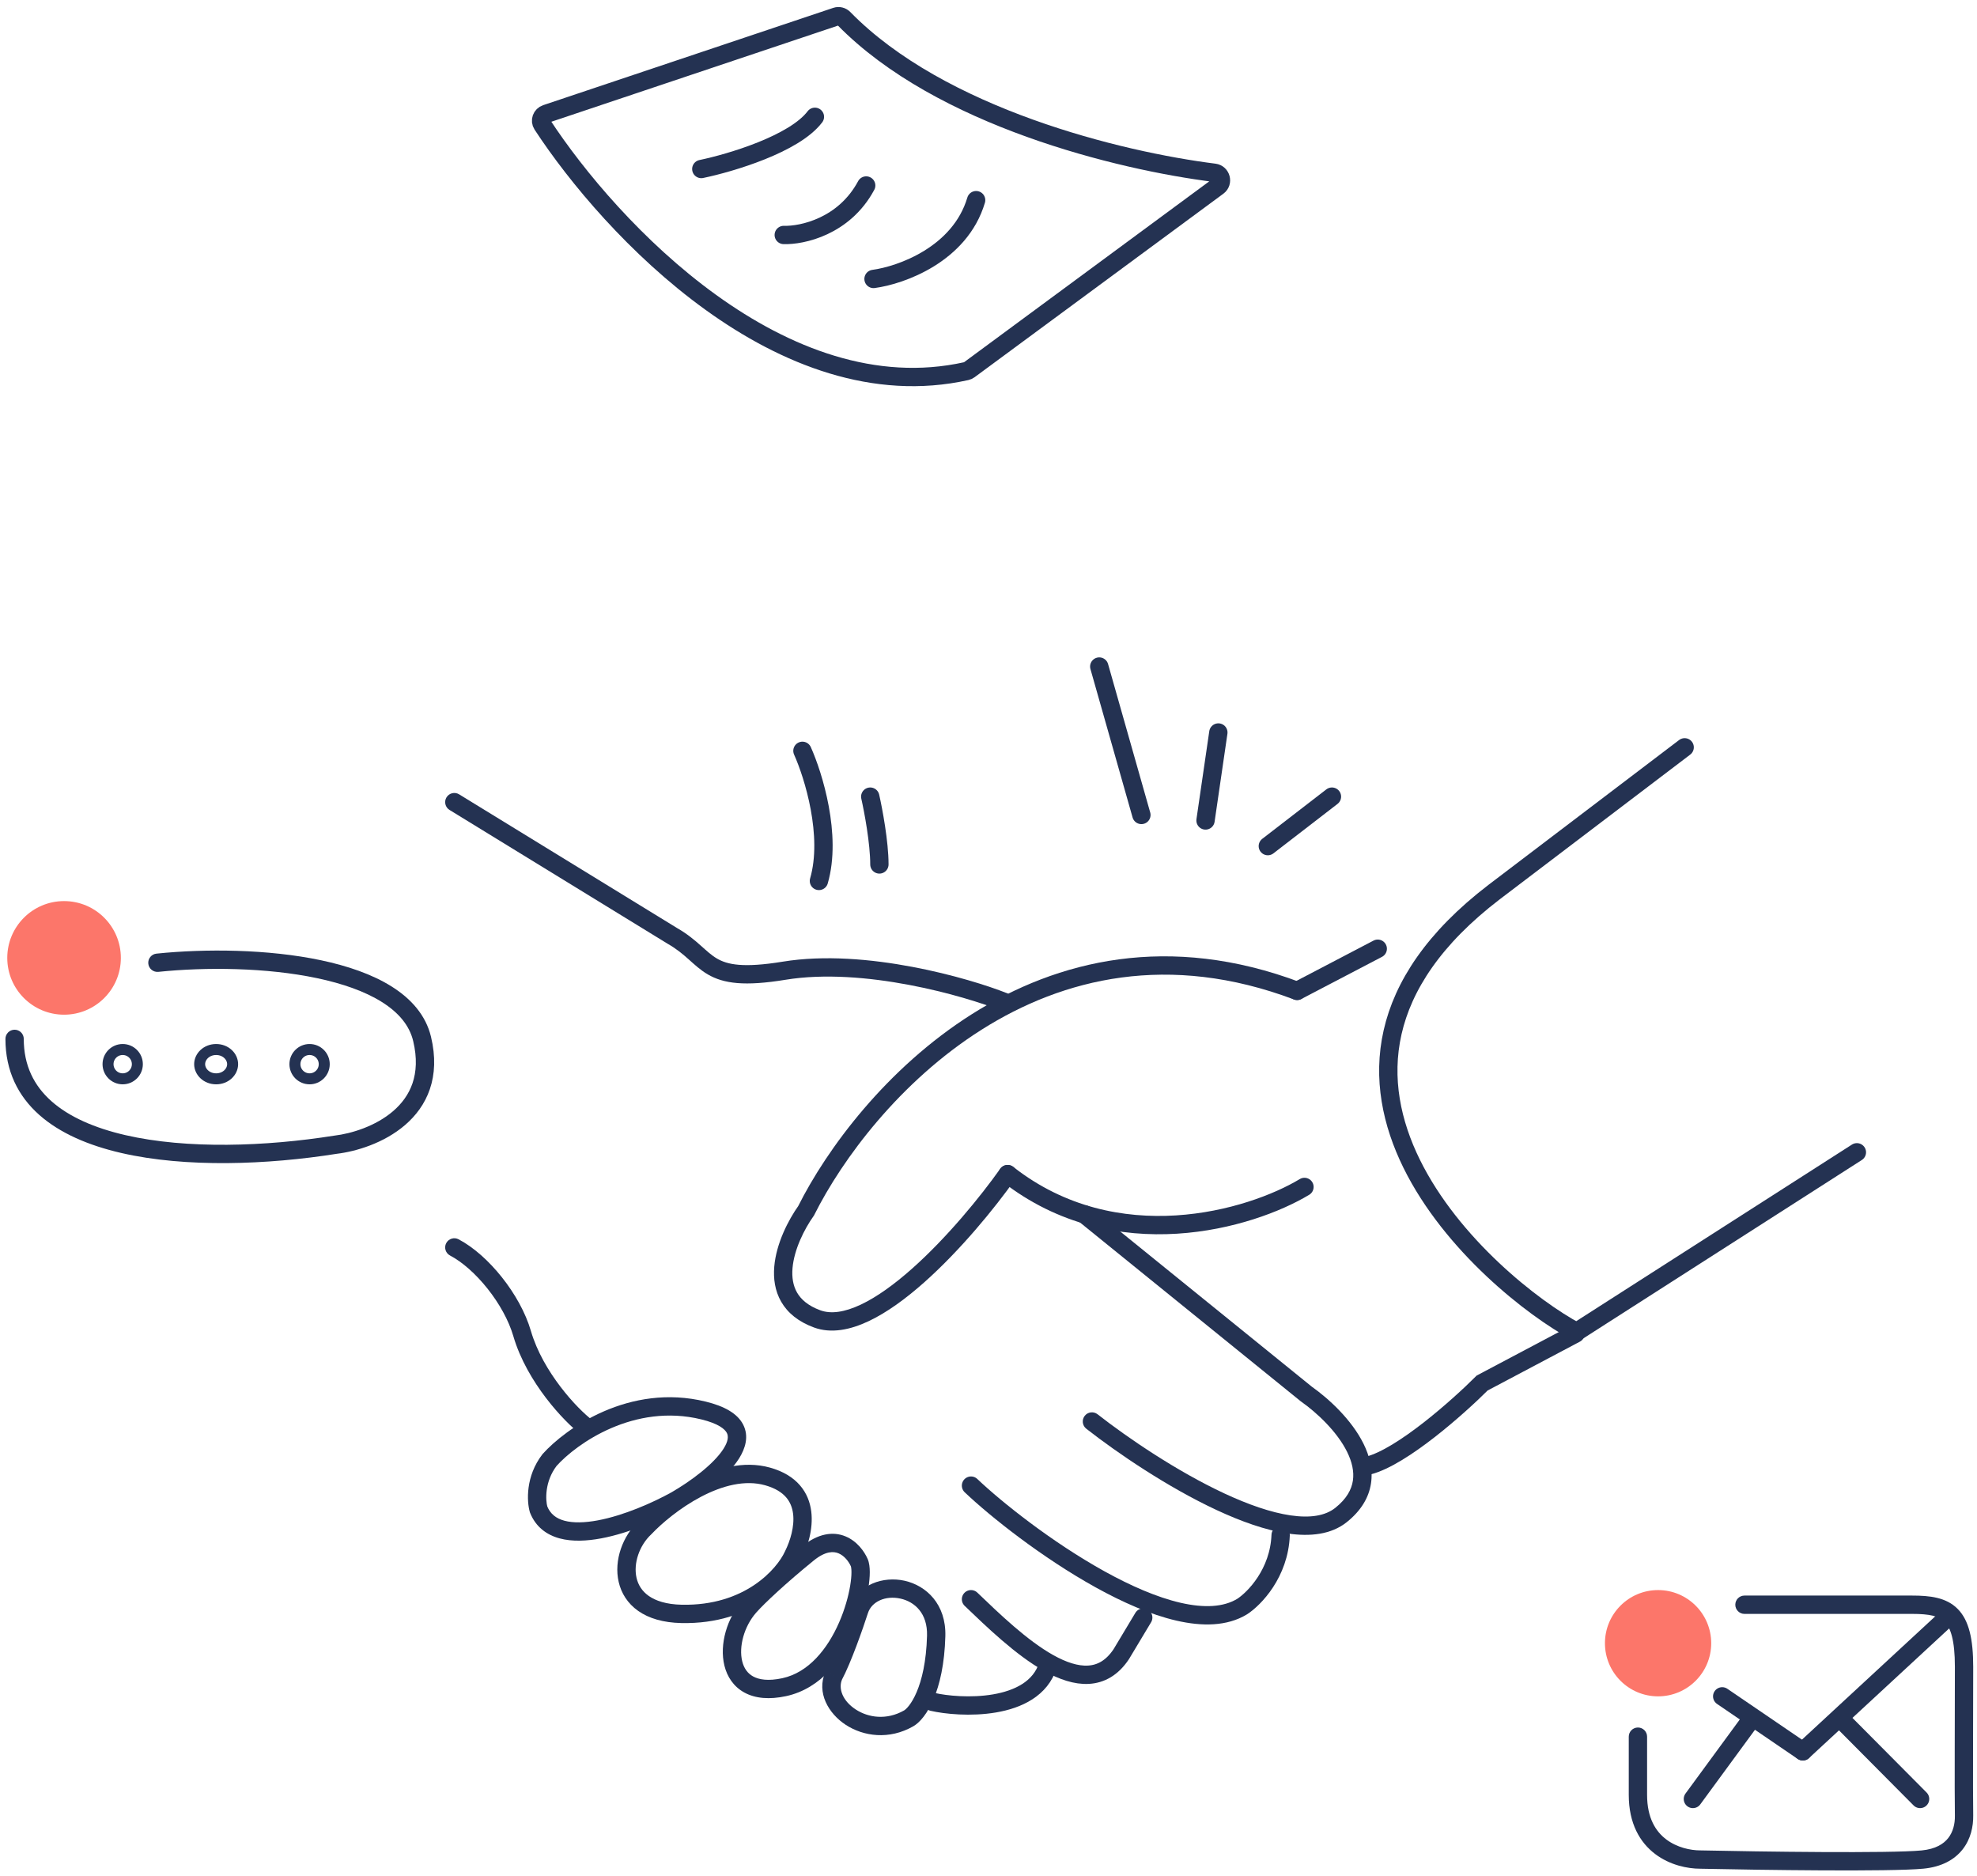
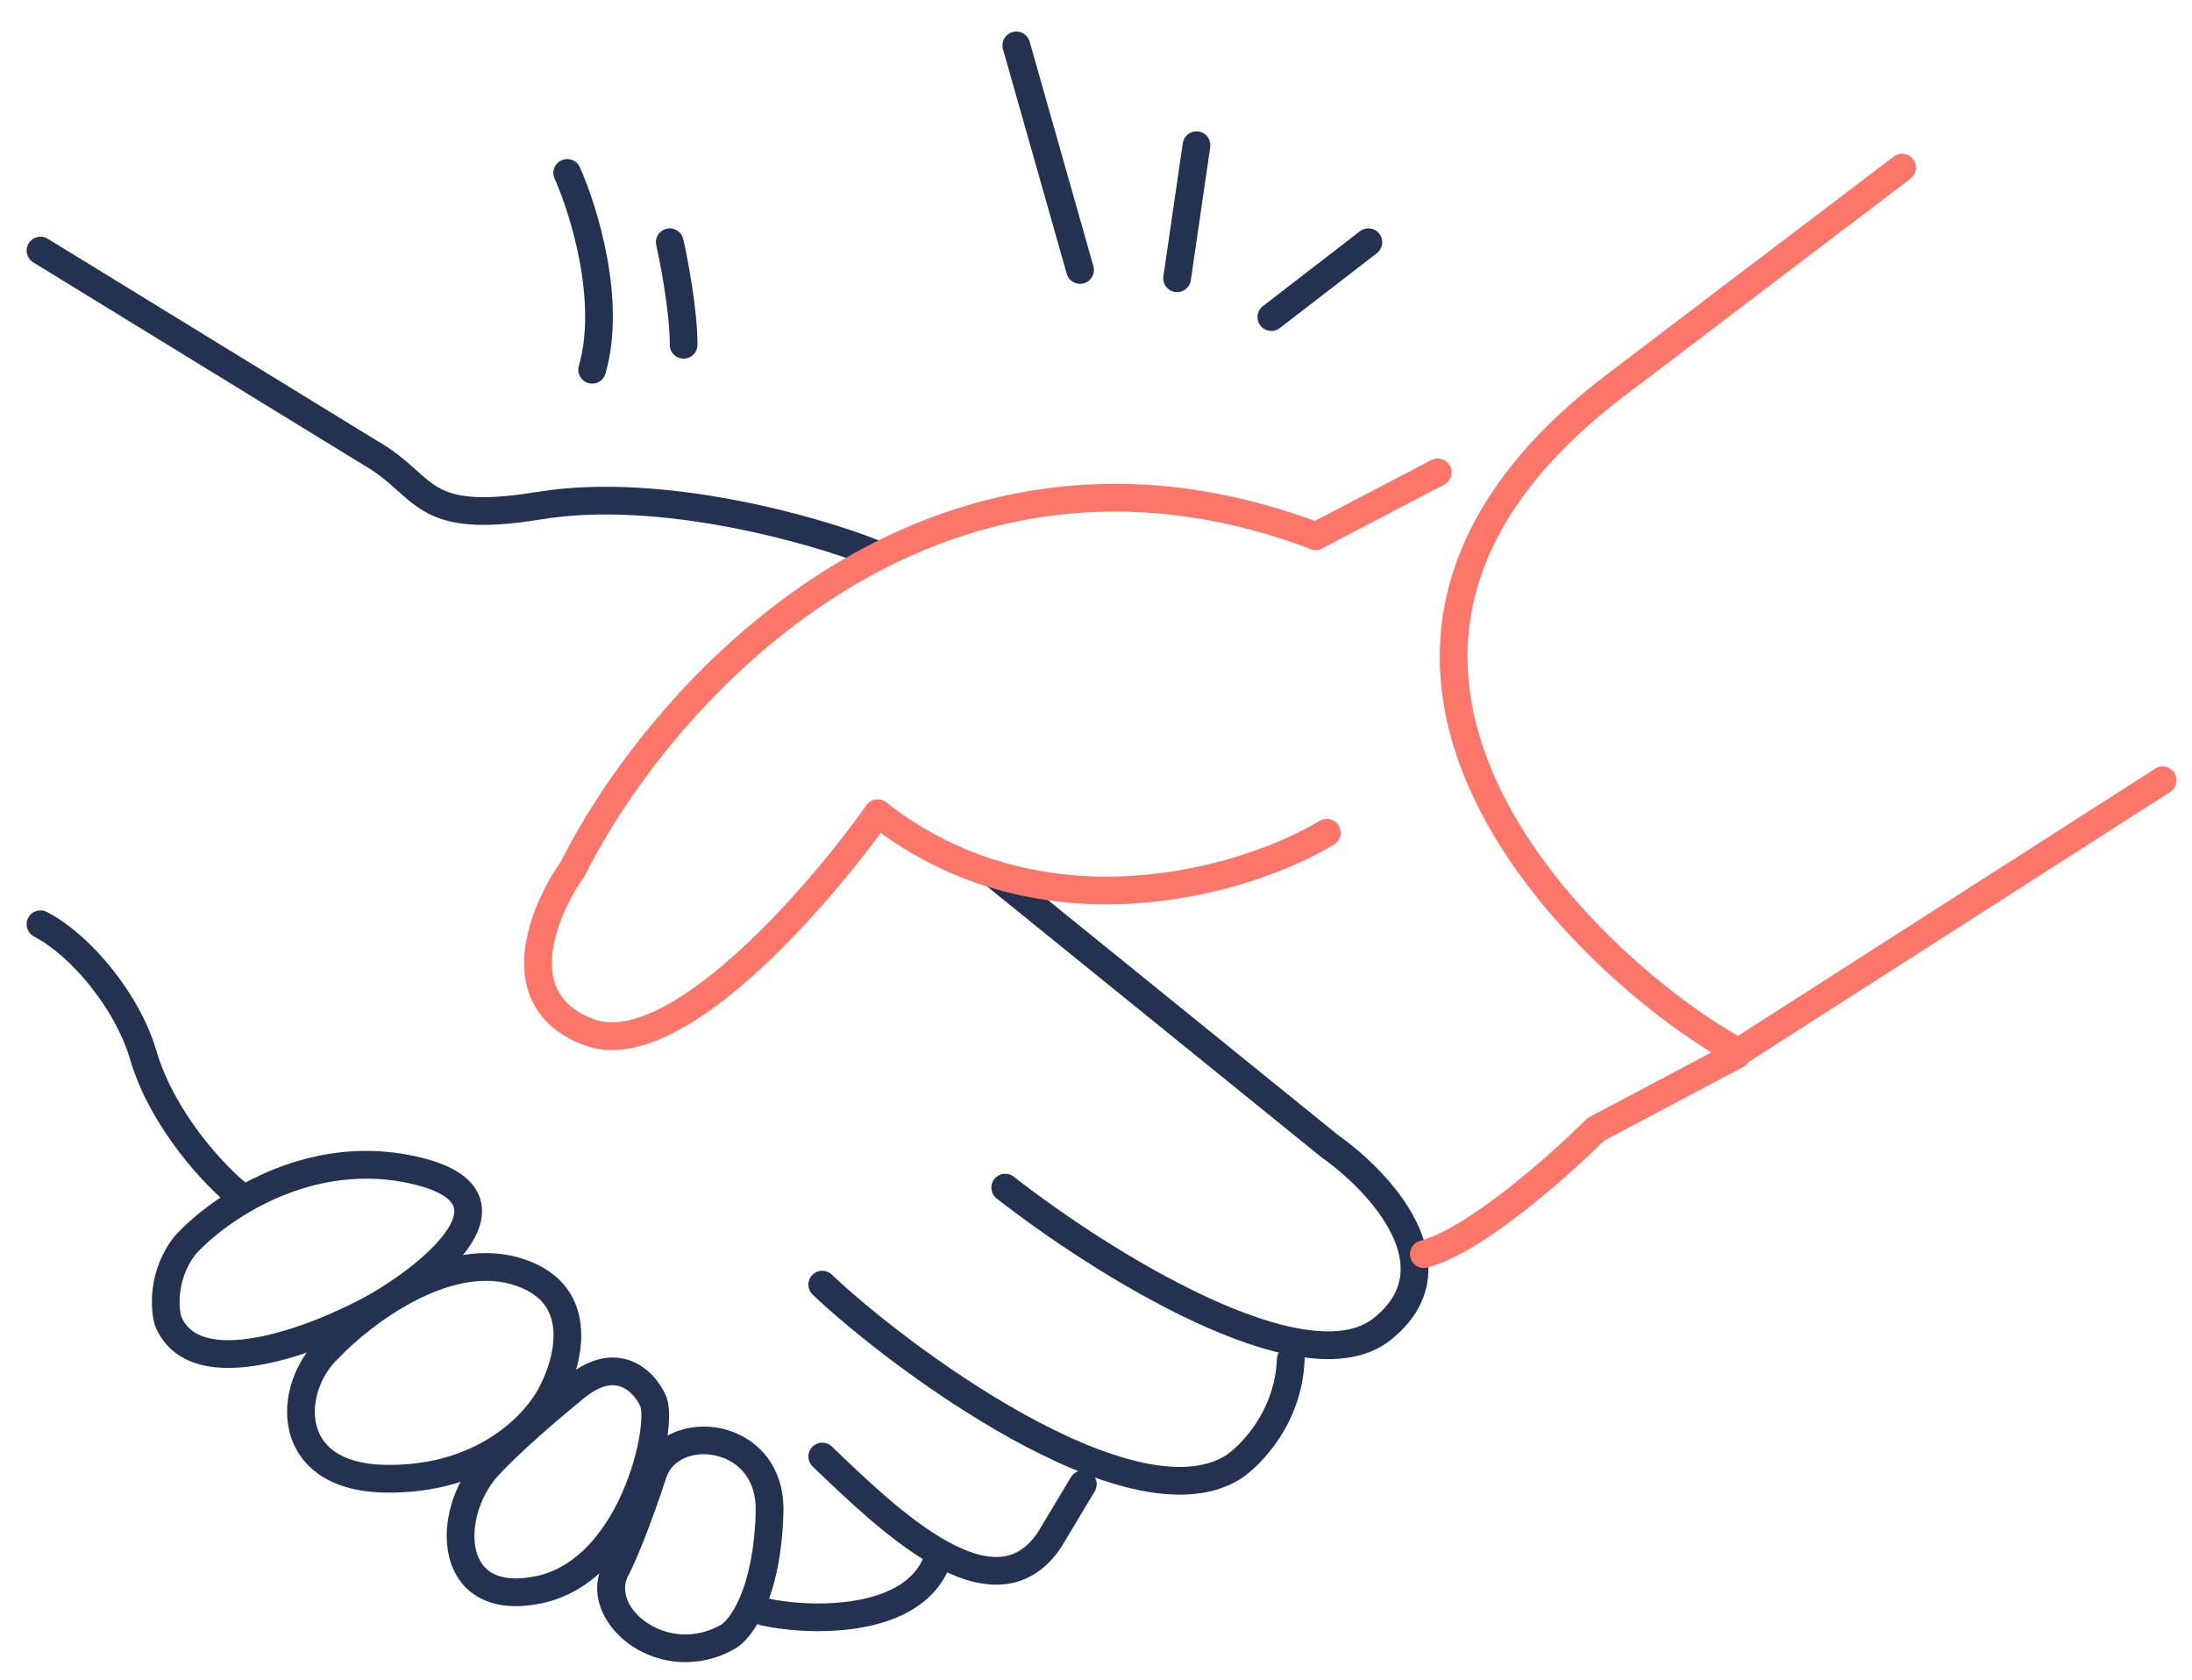
- <svg xmlns="http://www.w3.org/2000/svg" width="272" height="258" viewBox="0 0 272 258" fill="none">
-   <path d="M128.299 234.116C131.912 234.957 142.163 235.528 144.18 229.075" stroke="#243252" stroke-width="2.521" stroke-linecap="round" />
-   <path d="M133.593 220C139.643 225.798 149.222 235.125 154.263 227.562L157.288 222.521" stroke="#243252" stroke-width="2.521" stroke-linecap="round" />
-   <path d="M133.593 204.371C140.483 210.925 161.624 226.655 170.9 221.008C172.581 219.916 175.992 216.42 176.194 211.177" stroke="#243252" stroke-width="2.521" stroke-linecap="round" />
-   <path d="M151.006 194.556C150.458 194.127 149.666 194.224 149.237 194.772C148.808 195.321 148.905 196.113 149.453 196.542L151.006 194.556ZM179.722 191.768L178.929 192.747L178.962 192.774L178.997 192.798L179.722 191.768ZM150.014 166.085C149.474 165.646 148.68 165.73 148.242 166.271C147.804 166.812 147.887 167.605 148.428 168.043L150.014 166.085ZM149.453 196.542C153.744 199.898 160.633 204.583 167.374 207.726C170.74 209.295 174.135 210.512 177.188 210.959C180.219 211.402 183.138 211.118 185.299 209.389L183.725 207.42C182.357 208.515 180.286 208.865 177.554 208.464C174.844 208.068 171.7 206.962 168.439 205.441C161.925 202.404 155.201 197.838 151.006 194.556L149.453 196.542ZM185.299 209.389C187.27 207.812 188.335 205.997 188.626 204.059C188.912 202.151 188.424 200.282 187.595 198.607C185.952 195.288 182.803 192.394 180.448 190.737L178.997 192.798C181.179 194.334 183.954 196.935 185.336 199.725C186.019 201.105 186.319 202.443 186.133 203.685C185.951 204.897 185.283 206.174 183.725 207.42L185.299 209.389ZM180.516 190.788L150.014 166.085L148.428 168.043L178.929 192.747L180.516 190.788Z" fill="#243252" />
-   <path d="M63.093 170.485C62.477 170.162 61.715 170.399 61.391 171.015C61.067 171.631 61.304 172.393 61.921 172.717L63.093 170.485ZM71.834 183.449L73.044 183.096L71.834 183.449ZM79.894 197.308C80.448 197.729 81.239 197.622 81.66 197.067C82.081 196.513 81.973 195.722 81.419 195.301L79.894 197.308ZM61.921 172.717C63.61 173.604 65.47 175.252 67.086 177.287C68.698 179.317 69.993 181.639 70.624 183.802L73.044 183.096C72.301 180.548 70.823 177.94 69.06 175.72C67.302 173.505 65.185 171.584 63.093 170.485L61.921 172.717ZM70.624 183.802C71.564 187.024 73.337 189.978 75.117 192.311C76.894 194.641 78.736 196.428 79.894 197.308L81.419 195.301C80.476 194.584 78.789 192.969 77.121 190.782C75.456 188.599 73.868 185.923 73.044 183.096L70.624 183.802Z" fill="#243252" />
-   <path d="M137.662 138.993C138.308 139.251 139.042 138.937 139.3 138.291C139.559 137.644 139.245 136.911 138.598 136.652L137.662 138.993ZM92.504 128.748L91.845 129.822L91.862 129.832L91.879 129.842L92.504 128.748ZM63.166 109.272C62.572 108.908 61.797 109.094 61.432 109.687C61.069 110.28 61.254 111.057 61.848 111.421L63.166 109.272ZM138.598 136.652C135.999 135.613 131.131 134.065 125.508 133.005C119.896 131.946 113.43 131.352 107.677 132.294L108.084 134.781C113.423 133.908 119.561 134.448 125.041 135.482C130.509 136.513 135.22 138.016 137.662 138.993L138.598 136.652ZM107.677 132.294C102.219 133.187 100.063 132.69 98.653 131.869C97.89 131.424 97.282 130.855 96.418 130.086C95.574 129.335 94.567 128.475 93.129 127.654L91.879 129.842C93.088 130.533 93.94 131.255 94.742 131.969C95.524 132.665 96.35 133.445 97.384 134.047C99.566 135.318 102.451 135.703 108.084 134.781L107.677 132.294ZM93.163 127.674L63.166 109.272L61.848 111.421L91.845 129.822L93.163 127.674Z" fill="#243252" />
-   <path d="M178.462 136.31L189.554 130.512M188.293 201.599C192.932 200.389 200.645 193.532 203.922 190.255L216.778 183.449" stroke="#243252" stroke-width="2.521" stroke-linecap="round" />
-   <path d="M179.471 163.283C172.077 167.736 153.557 173.214 138.634 161.518" stroke="#243252" stroke-width="2.521" stroke-linecap="round" />
-   <path d="M139.662 162.247C140.065 161.68 139.932 160.893 139.364 160.49C138.796 160.087 138.01 160.221 137.607 160.789L139.662 162.247ZM110.906 166.56L111.933 167.29L111.99 167.211L112.033 167.123L110.906 166.56ZM178.018 137.49C178.67 137.735 179.397 137.406 179.642 136.755C179.888 136.104 179.559 135.377 178.908 135.131L178.018 137.49ZM137.607 160.789C134.87 164.645 130.294 170.25 125.484 174.522C123.076 176.661 120.661 178.419 118.43 179.471C116.179 180.532 114.31 180.786 112.854 180.249L111.983 182.615C114.359 183.49 116.989 182.937 119.505 181.751C122.043 180.554 124.663 178.622 127.158 176.407C132.154 171.969 136.854 166.205 139.662 162.247L137.607 160.789ZM112.854 180.249C111.166 179.627 110.202 178.753 109.663 177.819C109.115 176.869 108.929 175.729 109.036 174.461C109.254 171.881 110.657 169.085 111.933 167.29L109.879 165.829C108.466 167.816 106.794 171.044 106.524 174.249C106.388 175.874 106.606 177.566 107.48 179.079C108.362 180.608 109.84 181.825 111.983 182.615L112.854 180.249ZM112.033 167.123C115.861 159.469 123.786 148.774 135.054 141.648C146.274 134.554 160.797 130.995 178.018 137.49L178.908 135.131C160.838 128.316 145.49 132.067 133.707 139.518C121.973 146.937 113.766 158.021 109.779 165.996L112.033 167.123Z" fill="#243252" />
-   <path d="M125.022 236.385L124.397 235.291L125.022 236.385ZM118.216 221.513L117.017 221.125L118.216 221.513ZM114.699 230.523L113.588 229.926L113.563 229.973L113.542 230.022L114.699 230.523ZM125.648 237.48C126.573 236.951 127.612 235.697 128.438 233.752C129.284 231.762 129.959 228.934 130.063 225.076L127.543 225.008C127.446 228.611 126.819 231.118 126.118 232.767C125.399 234.46 124.648 235.147 124.397 235.291L125.648 237.48ZM130.063 225.076C130.182 220.693 127.458 218.121 124.437 217.452C121.57 216.818 118.059 217.898 117.017 221.125L119.415 221.9C119.92 220.337 121.803 219.451 123.893 219.914C125.83 220.342 127.627 221.929 127.543 225.008L130.063 225.076ZM113.542 230.022C112.312 232.86 113.992 235.731 116.354 237.275C118.794 238.869 122.327 239.377 125.648 237.48L124.397 235.291C121.983 236.67 119.466 236.296 117.733 235.164C115.923 233.982 115.309 232.284 115.855 231.024L113.542 230.022ZM117.017 221.125C116.348 223.196 114.746 227.772 113.588 229.926L115.809 231.119C117.09 228.734 118.755 223.945 119.415 221.9L117.017 221.125Z" fill="#243252" />
-   <path d="M103.092 221.009L102.147 220.175H102.147L103.092 221.009ZM118.216 214.959L117.063 215.466L118.216 214.959ZM102.147 220.175C100.028 222.576 98.943 226.217 99.669 229.145C100.043 230.655 100.919 232.024 102.426 232.843C103.914 233.651 105.839 233.827 108.145 233.332L107.617 230.868C105.688 231.281 104.425 231.06 103.629 230.628C102.854 230.207 102.352 229.493 102.116 228.538C101.619 226.538 102.375 223.726 104.037 221.842L102.147 220.175ZM108.145 233.332C112.978 232.297 116.047 228.11 117.754 224.204C118.622 222.22 119.18 220.217 119.457 218.545C119.596 217.709 119.668 216.935 119.667 216.271C119.666 215.647 119.603 214.98 119.37 214.451L117.063 215.466C117.061 215.463 117.068 215.478 117.078 215.518C117.088 215.557 117.1 215.612 117.11 215.685C117.132 215.832 117.146 216.028 117.146 216.274C117.147 216.765 117.092 217.397 116.97 218.133C116.727 219.603 116.227 221.405 115.445 223.195C113.852 226.839 111.254 230.088 107.617 230.868L108.145 233.332ZM119.37 214.451C118.912 213.41 117.912 212.005 116.32 211.35C114.602 210.644 112.545 210.947 110.363 212.72L111.953 214.676C113.603 213.335 114.697 213.409 115.361 213.682C116.151 214.007 116.765 214.789 117.063 215.466L119.37 214.451ZM110.363 212.72C106.515 215.849 103.428 218.723 102.147 220.175L104.037 221.842C105.179 220.548 108.138 217.778 111.953 214.676L110.363 212.72Z" fill="#243252" />
-   <path d="M88.723 210.169L89.583 211.09L89.612 211.064L89.639 211.035L88.723 210.169ZM109.141 213.95L108.014 213.386L108.004 213.407L107.994 213.429L109.141 213.95ZM87.863 209.248C85.689 211.276 84.431 214.631 85.119 217.623C85.471 219.155 86.334 220.574 87.807 221.608C89.266 222.633 91.24 223.222 93.737 223.277L93.792 220.756C91.651 220.71 90.202 220.21 89.256 219.545C88.323 218.89 87.797 218.022 87.576 217.058C87.116 215.058 87.975 212.591 89.583 211.09L87.863 209.248ZM93.737 223.277C103.576 223.491 108.845 217.648 110.289 214.472L107.994 213.429C106.917 215.798 102.506 220.946 93.792 220.756L93.737 223.277ZM110.269 214.514C111.078 212.894 111.923 210.375 111.614 207.919C111.457 206.665 110.993 205.403 110.05 204.318C109.108 203.233 107.756 202.404 105.953 201.897L105.271 204.324C106.695 204.725 107.587 205.326 108.147 205.971C108.707 206.616 109.006 207.384 109.113 208.234C109.334 209.988 108.717 211.981 108.014 213.386L110.269 214.514ZM105.953 201.897C102.272 200.862 98.43 202.013 95.264 203.678C92.073 205.356 89.356 207.665 87.807 209.303L89.639 211.035C91.031 209.564 93.532 207.437 96.437 205.909C99.368 204.368 102.499 203.544 105.271 204.324L105.953 201.897Z" fill="#243252" />
-   <path d="M75.615 200.842L74.677 200L74.645 200.036L74.616 200.073L75.615 200.842ZM93.008 206.388L93.62 207.489L93.63 207.484L93.639 207.479L93.008 206.388ZM74.102 207.648L72.891 207.994L72.908 208.056L72.932 208.116L74.102 207.648ZM76.553 201.684C79.337 198.581 87.246 192.996 96.49 195.26L97.089 192.812C86.569 190.235 77.774 196.549 74.677 200L76.553 201.684ZM96.49 195.26C98.868 195.842 99.734 196.603 100.003 197.126C100.229 197.567 100.214 198.234 99.554 199.282C98.907 200.31 97.799 201.428 96.465 202.506C95.146 203.573 93.675 204.546 92.377 205.297L93.639 207.479C95.03 206.675 96.612 205.629 98.05 204.467C99.473 203.316 100.826 201.993 101.688 200.625C102.536 199.276 103.075 197.589 102.244 195.973C101.456 194.439 99.652 193.439 97.089 192.812L96.49 195.26ZM92.396 205.286C89.814 206.72 85.826 208.481 82.246 209.151C80.45 209.486 78.872 209.525 77.66 209.2C76.506 208.89 75.707 208.265 75.273 207.18L72.932 208.116C73.708 210.056 75.215 211.154 77.006 211.634C78.738 212.099 80.743 211.996 82.709 211.628C86.654 210.89 90.908 208.996 93.62 207.489L92.396 205.286ZM75.314 207.302C75.059 206.41 74.898 203.841 76.614 201.61L74.616 200.073C72.298 203.086 72.473 206.534 72.891 207.994L75.314 207.302Z" fill="#243252" />
-   <path d="M110.401 103.288C111.914 106.649 114.485 114.934 112.67 121.186" stroke="#243252" stroke-width="2.521" stroke-linecap="round" />
-   <path d="M119.729 109.59C120.149 111.439 120.989 115.892 120.989 118.917" stroke="#243252" stroke-width="2.521" stroke-linecap="round" />
-   <path d="M151.238 91.693L157.036 112.111" stroke="#243252" stroke-width="2.521" stroke-linecap="round" />
-   <path d="M167.623 100.767L165.859 112.867" stroke="#243252" stroke-width="2.521" stroke-linecap="round" />
-   <path d="M183.252 109.59L174.43 116.396" stroke="#243252" stroke-width="2.521" stroke-linecap="round" />
-   <circle cx="8.814" cy="131.773" r="7.814" fill="#FC766A" />
-   <path d="M21.528 131.187C20.836 131.258 20.332 131.877 20.404 132.57C20.475 133.262 21.094 133.765 21.787 133.694L21.528 131.187ZM46.174 157.472L46.026 156.221L46.001 156.223L45.976 156.227L46.174 157.472ZM3.269 142.915C3.269 142.218 2.704 141.654 2.008 141.654C1.312 141.654 0.748 142.218 0.748 142.915H3.269ZM21.787 133.694C28.306 133.023 36.659 133.089 43.642 134.566C47.135 135.304 50.213 136.381 52.536 137.84C54.85 139.293 56.333 141.069 56.846 143.208L59.297 142.621C58.584 139.647 56.555 137.387 53.877 135.705C51.209 134.029 47.815 132.871 44.163 132.099C36.857 130.555 28.229 130.497 21.528 131.187L21.787 133.694ZM56.846 143.208C57.411 145.564 57.28 147.47 56.755 149.015C56.229 150.563 55.28 151.827 54.09 152.851C51.68 154.925 48.358 155.944 46.026 156.221L46.323 158.724C48.978 158.409 52.83 157.262 55.735 154.761C57.203 153.498 58.446 151.872 59.142 149.825C59.839 147.774 59.959 145.378 59.297 142.621L56.846 143.208ZM45.976 156.227C36.563 157.723 25.701 158.102 17.254 156.155C13.03 155.182 9.515 153.651 7.076 151.486C4.677 149.358 3.269 146.578 3.269 142.915H0.748C0.748 147.329 2.487 150.785 5.402 153.372C8.277 155.922 12.243 157.587 16.688 158.612C25.576 160.66 36.797 160.239 46.372 158.717L45.976 156.227Z" fill="#243252" />
-   <circle cx="16.881" cy="146.393" r="2.017" stroke="#243252" stroke-width="1.512" />
-   <path d="M32.005 146.393C32.005 147.447 31.053 148.41 29.737 148.41C28.421 148.41 27.468 147.447 27.468 146.393C27.468 145.34 28.421 144.377 29.737 144.377C31.053 144.377 32.005 145.34 32.005 146.393Z" stroke="#243252" stroke-width="1.512" />
-   <circle cx="42.593" cy="146.393" r="2.017" stroke="#243252" stroke-width="1.512" />
-   <circle cx="228.122" cy="226.05" r="7.31" fill="#FC766A" />
-   <path d="M240.008 219.496C239.312 219.496 238.747 220.06 238.747 220.756C238.747 221.452 239.312 222.017 240.008 222.017V219.496ZM263.068 220.756V222.017V220.756ZM270.218 249.761L268.958 249.781L270.218 249.761ZM233.93 255.811L233.957 254.551L233.943 254.551H233.93V255.811ZM225.349 246.914L226.61 246.914V246.914H225.349ZM226.61 238.907C226.61 238.211 226.045 237.646 225.349 237.646C224.653 237.646 224.089 238.211 224.089 238.907H226.61ZM240.008 222.017C242.285 222.017 246.439 222.017 250.966 222.017C255.425 222.017 260.094 222.017 263.068 222.017V219.496C260.094 219.496 255.425 219.496 250.966 219.496C246.439 219.496 242.285 219.496 240.008 219.496V222.017ZM263.068 222.017C265.487 222.017 266.772 222.315 267.555 223.109C268.36 223.925 268.958 225.596 268.958 229.298H271.478C271.478 225.526 270.914 222.926 269.35 221.339C267.765 219.732 265.475 219.496 263.068 219.496L263.068 222.017ZM268.958 229.298C268.958 236.539 268.898 245.972 268.958 249.781L271.478 249.742C271.419 245.958 271.478 236.58 271.478 229.298H268.958ZM268.958 249.781C268.976 250.915 268.699 252.013 268.044 252.85C267.41 253.659 266.311 254.371 264.377 254.557L264.619 257.066C267.118 256.825 268.899 255.846 270.028 254.404C271.135 252.991 271.502 251.276 271.478 249.742L268.958 249.781ZM264.377 254.557C260.038 254.975 242.347 254.73 233.957 254.551L233.903 257.072C242.197 257.248 260.091 257.502 264.619 257.066L264.377 254.557ZM233.93 254.551C232.578 254.551 230.723 254.16 229.238 253.036C227.814 251.957 226.609 250.114 226.61 246.914L224.089 246.914C224.089 250.855 225.625 253.461 227.716 255.045C229.748 256.584 232.183 257.072 233.93 257.072V254.551ZM226.61 246.914V238.907H224.089V246.914H226.61Z" fill="#243252" />
-   <path d="M236.944 233.36L248.036 240.923" stroke="#243252" stroke-width="2.521" stroke-linecap="round" />
-   <path d="M248.036 240.922L268.202 222.269" stroke="#243252" stroke-width="2.521" stroke-linecap="round" />
-   <path d="M232.912 247.476L241.042 236.385M253.148 236.385L264.169 247.476" stroke="#243252" stroke-width="2.521" stroke-linecap="round" />
-   <path d="M231.779 102.806L205.563 122.721C172.288 148.18 204.806 176.749 216.906 183.219L255.474 158.516" stroke="#243252" stroke-width="2.521" stroke-linecap="round" />
-   <path d="M120.182 38.374C123.963 37.87 132.08 34.996 134.298 27.535" stroke="#243252" stroke-width="2.521" stroke-linecap="round" />
-   <path d="M107.83 32.324C110.35 32.408 116.148 31.165 119.173 25.518" stroke="#243252" stroke-width="2.521" stroke-linecap="round" />
-   <path d="M96.487 23.25C100.52 22.412 109.292 19.803 112.116 16.069" stroke="#243252" stroke-width="2.521" stroke-linecap="round" />
-   <path d="M132.961 51.052C107.613 56.709 83.98 31.475 74.603 17.14C74.245 16.594 74.512 15.869 75.131 15.662L115.034 2.28C115.406 2.155 115.815 2.257 116.089 2.538C129.376 16.137 154.062 22.13 167.073 23.767C167.993 23.882 168.317 25.078 167.571 25.629L133.335 50.881C133.224 50.963 133.095 51.022 132.961 51.052Z" stroke="#243252" stroke-width="2.521" stroke-linecap="round" />
+ <svg xmlns="http://www.w3.org/2000/svg" width="107" height="82" viewBox="0 0 107 82" fill="none">
+   <path d="M37.295 78.674C39.235 79.125 44.738 79.432 45.821 75.968" stroke="#243252" stroke-width="1.353" stroke-linecap="round" />
+   <path d="M40.137 71.096C43.385 74.208 48.527 79.215 51.234 75.156L52.858 72.449" stroke="#243252" stroke-width="1.353" stroke-linecap="round" />
+   <path d="M40.137 62.706C43.836 66.224 55.185 74.668 60.165 71.637C61.067 71.051 62.899 69.174 63.007 66.36" stroke="#243252" stroke-width="1.353" stroke-linecap="round" />
+   <path d="M49.486 57.437C49.191 57.206 48.766 57.258 48.536 57.553C48.305 57.847 48.357 58.272 48.652 58.503L49.486 57.437ZM64.901 55.94L64.476 56.466L64.493 56.48L64.512 56.493L64.901 55.94ZM48.953 42.152C48.663 41.917 48.237 41.962 48.002 42.252C47.766 42.543 47.811 42.969 48.102 43.204L48.953 42.152ZM48.652 58.503C50.955 60.304 54.653 62.819 58.272 64.507C60.079 65.349 61.902 66.002 63.541 66.242C65.168 66.48 66.735 66.328 67.895 65.4L67.05 64.343C66.316 64.93 65.204 65.118 63.737 64.903C62.282 64.69 60.595 64.097 58.844 63.28C55.347 61.65 51.738 59.198 49.486 57.437L48.652 58.503ZM67.895 65.4C68.954 64.553 69.525 63.578 69.681 62.538C69.835 61.514 69.573 60.51 69.128 59.611C68.246 57.83 66.555 56.276 65.291 55.386L64.512 56.493C65.684 57.318 67.173 58.714 67.915 60.212C68.282 60.952 68.443 61.671 68.343 62.337C68.245 62.988 67.886 63.674 67.05 64.343L67.895 65.4ZM65.327 55.414L48.953 42.152L48.102 43.204L64.476 56.466L65.327 55.414Z" fill="#243252" />
+   <path d="M2.291 44.515C1.96 44.341 1.551 44.468 1.377 44.799C1.203 45.13 1.33 45.539 1.661 45.713L2.291 44.515ZM6.983 51.474L7.632 51.285L6.983 51.474ZM11.31 58.914C11.607 59.141 12.032 59.083 12.258 58.785C12.484 58.488 12.426 58.063 12.129 57.837L11.31 58.914ZM1.661 45.713C2.568 46.189 3.567 47.074 4.434 48.166C5.299 49.256 5.995 50.502 6.333 51.664L7.632 51.285C7.234 49.917 6.44 48.517 5.494 47.325C4.55 46.136 3.414 45.105 2.291 44.515L1.661 45.713ZM6.333 51.664C6.838 53.394 7.79 54.979 8.745 56.232C9.699 57.482 10.688 58.442 11.31 58.914L12.129 57.837C11.622 57.452 10.717 56.585 9.821 55.411C8.927 54.239 8.075 52.803 7.632 51.285L6.333 51.664Z" fill="#243252" />
+   <path d="M42.322 27.609C42.669 27.747 43.062 27.579 43.201 27.232C43.34 26.885 43.171 26.491 42.824 26.352L42.322 27.609ZM18.079 22.109L17.726 22.686L17.735 22.691L17.744 22.696L18.079 22.109ZM2.33 11.653C2.011 11.458 1.595 11.558 1.399 11.876C1.204 12.195 1.304 12.612 1.622 12.807L2.33 11.653ZM42.824 26.352C41.429 25.794 38.815 24.963 35.797 24.394C32.784 23.826 29.313 23.507 26.225 24.012L26.444 25.348C29.31 24.879 32.605 25.169 35.546 25.724C38.482 26.278 41.011 27.084 42.322 27.609L42.824 26.352ZM26.225 24.012C23.295 24.492 22.137 24.225 21.38 23.784C20.971 23.546 20.645 23.24 20.181 22.827C19.728 22.424 19.187 21.962 18.415 21.521L17.744 22.696C18.393 23.067 18.85 23.455 19.281 23.838C19.701 24.212 20.144 24.63 20.699 24.953C21.87 25.636 23.419 25.843 26.444 25.348L26.225 24.012ZM18.433 21.532L2.33 11.653L1.622 12.807L17.726 22.686L18.433 21.532Z" fill="#243252" />
+   <path d="M64.225 26.169L70.179 23.056M69.503 61.218C71.993 60.568 76.133 56.887 77.893 55.128L84.794 51.474" stroke="#FC766A" stroke-width="1.353" stroke-linecap="round" />
+   <path d="M64.766 40.648C60.797 43.039 50.855 45.98 42.844 39.701" stroke="#FC766A" stroke-width="1.353" stroke-linecap="round" />
+   <path d="M43.395 40.093C43.612 39.788 43.54 39.365 43.235 39.149C42.931 38.933 42.508 39.005 42.292 39.309L43.395 40.093ZM27.958 42.407L28.509 42.8L28.54 42.757L28.563 42.71L27.958 42.407ZM63.986 26.802C64.336 26.934 64.726 26.757 64.858 26.407C64.99 26.058 64.813 25.667 64.464 25.535L63.986 26.802ZM42.292 39.309C40.822 41.38 38.366 44.389 35.784 46.682C34.491 47.83 33.195 48.774 31.997 49.339C30.789 49.908 29.785 50.044 29.004 49.757L28.536 51.026C29.812 51.496 31.224 51.2 32.575 50.562C33.937 49.92 35.343 48.883 36.682 47.694C39.364 45.312 41.888 42.217 43.395 40.093L42.292 39.309ZM29.004 49.757C28.097 49.423 27.58 48.953 27.291 48.452C26.996 47.942 26.897 47.33 26.954 46.649C27.071 45.264 27.824 43.763 28.509 42.8L27.407 42.015C26.648 43.082 25.751 44.815 25.606 46.535C25.532 47.408 25.649 48.316 26.119 49.129C26.593 49.949 27.386 50.603 28.536 51.026L29.004 49.757ZM28.563 42.71C30.618 38.601 34.873 32.859 40.922 29.034C46.944 25.226 54.741 23.315 63.986 26.802L64.464 25.535C54.763 21.877 46.524 23.891 40.199 27.89C33.899 31.874 29.493 37.824 27.353 42.105L28.563 42.71Z" fill="#FC766A" />
+   <path d="M35.536 79.892L35.201 79.305L35.536 79.892ZM31.883 71.908L31.239 71.7L31.883 71.908ZM29.994 76.745L29.398 76.425L29.385 76.45L29.373 76.476L29.994 76.745ZM35.872 80.48C36.369 80.196 36.927 79.523 37.37 78.479C37.824 77.41 38.187 75.892 38.242 73.821L36.89 73.784C36.837 75.719 36.501 77.065 36.125 77.949C35.738 78.859 35.336 79.228 35.201 79.305L35.872 80.48ZM38.242 73.821C38.306 71.468 36.844 70.087 35.222 69.728C33.683 69.388 31.798 69.968 31.239 71.7L32.526 72.116C32.797 71.277 33.808 70.801 34.93 71.05C35.97 71.28 36.934 72.131 36.89 73.784L38.242 73.821ZM29.373 76.476C28.713 77.999 29.615 79.541 30.883 80.37C32.193 81.225 34.089 81.498 35.872 80.48L35.201 79.305C33.905 80.045 32.553 79.844 31.623 79.237C30.652 78.602 30.322 77.69 30.615 77.014L29.373 76.476ZM31.239 71.7C30.88 72.811 30.02 75.268 29.398 76.425L30.59 77.065C31.278 75.785 32.172 73.214 32.526 72.116L31.239 71.7Z" fill="#243252" />
+   <path d="M23.763 71.637L23.256 71.19L23.763 71.637ZM31.883 68.389L31.263 68.662L31.883 68.389ZM23.256 71.19C22.118 72.479 21.536 74.433 21.926 76.005C22.127 76.816 22.596 77.551 23.406 77.99C24.204 78.424 25.238 78.518 26.476 78.253L26.192 76.93C25.157 77.152 24.479 77.033 24.052 76.801C23.636 76.575 23.366 76.192 23.239 75.68C22.973 74.606 23.378 73.096 24.27 72.085L23.256 71.19ZM26.476 78.253C29.07 77.697 30.718 75.45 31.634 73.353C32.1 72.287 32.4 71.213 32.549 70.315C32.623 69.866 32.661 69.45 32.661 69.094C32.661 68.759 32.627 68.401 32.502 68.117L31.263 68.662C31.262 68.66 31.266 68.668 31.271 68.69C31.277 68.711 31.283 68.74 31.289 68.779C31.3 68.859 31.308 68.964 31.308 69.096C31.308 69.359 31.279 69.699 31.214 70.094C31.083 70.883 30.814 71.85 30.395 72.811C29.54 74.767 28.145 76.512 26.192 76.93L26.476 78.253ZM32.502 68.117C32.256 67.558 31.719 66.804 30.864 66.453C29.942 66.073 28.838 66.236 27.667 67.188L28.52 68.238C29.406 67.518 29.993 67.557 30.35 67.704C30.774 67.878 31.103 68.299 31.263 68.662L32.502 68.117ZM27.667 67.188C25.601 68.867 23.944 70.41 23.256 71.19L24.27 72.085C24.884 71.39 26.472 69.903 28.52 68.238L27.667 67.188Z" fill="#243252" />
+   <path d="M16.049 65.818L16.511 66.313L16.526 66.299L16.541 66.283L16.049 65.818ZM27.011 67.848L26.405 67.546L26.4 67.557L26.395 67.568L27.011 67.848ZM15.588 65.324C14.421 66.413 13.746 68.214 14.115 69.82C14.304 70.642 14.767 71.404 15.558 71.959C16.341 72.509 17.401 72.826 18.741 72.855L18.771 71.502C17.621 71.477 16.844 71.209 16.335 70.852C15.835 70.5 15.552 70.034 15.434 69.517C15.187 68.443 15.648 67.118 16.511 66.313L15.588 65.324ZM18.741 72.855C24.023 72.97 26.852 69.833 27.627 68.128L26.395 67.568C25.817 68.84 23.449 71.604 18.771 71.502L18.741 72.855ZM27.616 68.151C28.05 67.281 28.504 65.929 28.338 64.611C28.254 63.937 28.005 63.26 27.499 62.677C26.993 62.095 26.267 61.65 25.299 61.378L24.933 62.681C25.697 62.896 26.176 63.218 26.477 63.565C26.778 63.911 26.938 64.323 26.996 64.78C27.114 65.721 26.783 66.791 26.405 67.546L27.616 68.151ZM25.299 61.378C23.323 60.822 21.26 61.44 19.561 62.334C17.848 63.234 16.389 64.474 15.558 65.353L16.541 66.283C17.288 65.493 18.631 64.352 20.191 63.531C21.764 62.704 23.445 62.262 24.933 62.681L25.299 61.378Z" fill="#243252" />
+   <path d="M9.013 60.811L8.509 60.359L8.492 60.379L8.476 60.399L9.013 60.811ZM18.35 63.789L18.679 64.38L18.689 64.374L18.35 63.789ZM8.201 64.465L7.55 64.651L7.56 64.684L7.573 64.716L8.201 64.465ZM9.516 61.263C11.011 59.598 15.257 56.6 20.219 57.815L20.541 56.501C14.893 55.117 10.172 58.507 8.509 60.359L9.516 61.263ZM20.219 57.815C21.496 58.127 21.961 58.536 22.105 58.816C22.227 59.053 22.218 59.411 21.864 59.974C21.517 60.526 20.922 61.126 20.206 61.705C19.498 62.278 18.708 62.8 18.012 63.203L18.689 64.374C19.435 63.943 20.285 63.381 21.057 62.757C21.821 62.139 22.547 61.43 23.01 60.695C23.465 59.971 23.755 59.065 23.308 58.198C22.885 57.374 21.916 56.837 20.541 56.501L20.219 57.815ZM18.021 63.197C16.636 63.967 14.494 64.912 12.573 65.272C11.609 65.452 10.761 65.473 10.111 65.298C9.491 65.132 9.062 64.797 8.829 64.214L7.573 64.716C7.989 65.758 8.798 66.347 9.76 66.605C10.69 66.855 11.766 66.799 12.821 66.602C14.939 66.206 17.223 65.189 18.679 64.38L18.021 63.197ZM8.851 64.279C8.715 63.8 8.628 62.421 9.549 61.224L8.476 60.399C7.232 62.016 7.326 63.867 7.55 64.651L8.851 64.279Z" fill="#243252" />
+   <path d="M27.688 8.441C28.499 10.245 29.88 14.693 28.905 18.049" stroke="#243252" stroke-width="1.353" stroke-linecap="round" />
+   <path d="M32.694 11.824C32.92 12.817 33.371 15.207 33.371 16.831" stroke="#243252" stroke-width="1.353" stroke-linecap="round" />
+   <path d="M49.61 2.216L52.722 13.178" stroke="#243252" stroke-width="1.353" stroke-linecap="round" />
+   <path d="M58.406 7.088L57.459 13.584" stroke="#243252" stroke-width="1.353" stroke-linecap="round" />
+   <path d="M66.796 11.824L62.06 15.478" stroke="#243252" stroke-width="1.353" stroke-linecap="round" />
+   <path d="M92.847 8.183L78.773 18.873C60.91 32.541 78.367 47.878 84.863 51.351L105.567 38.089" stroke="#FC766A" stroke-width="1.353" stroke-linecap="round" />
</svg>
